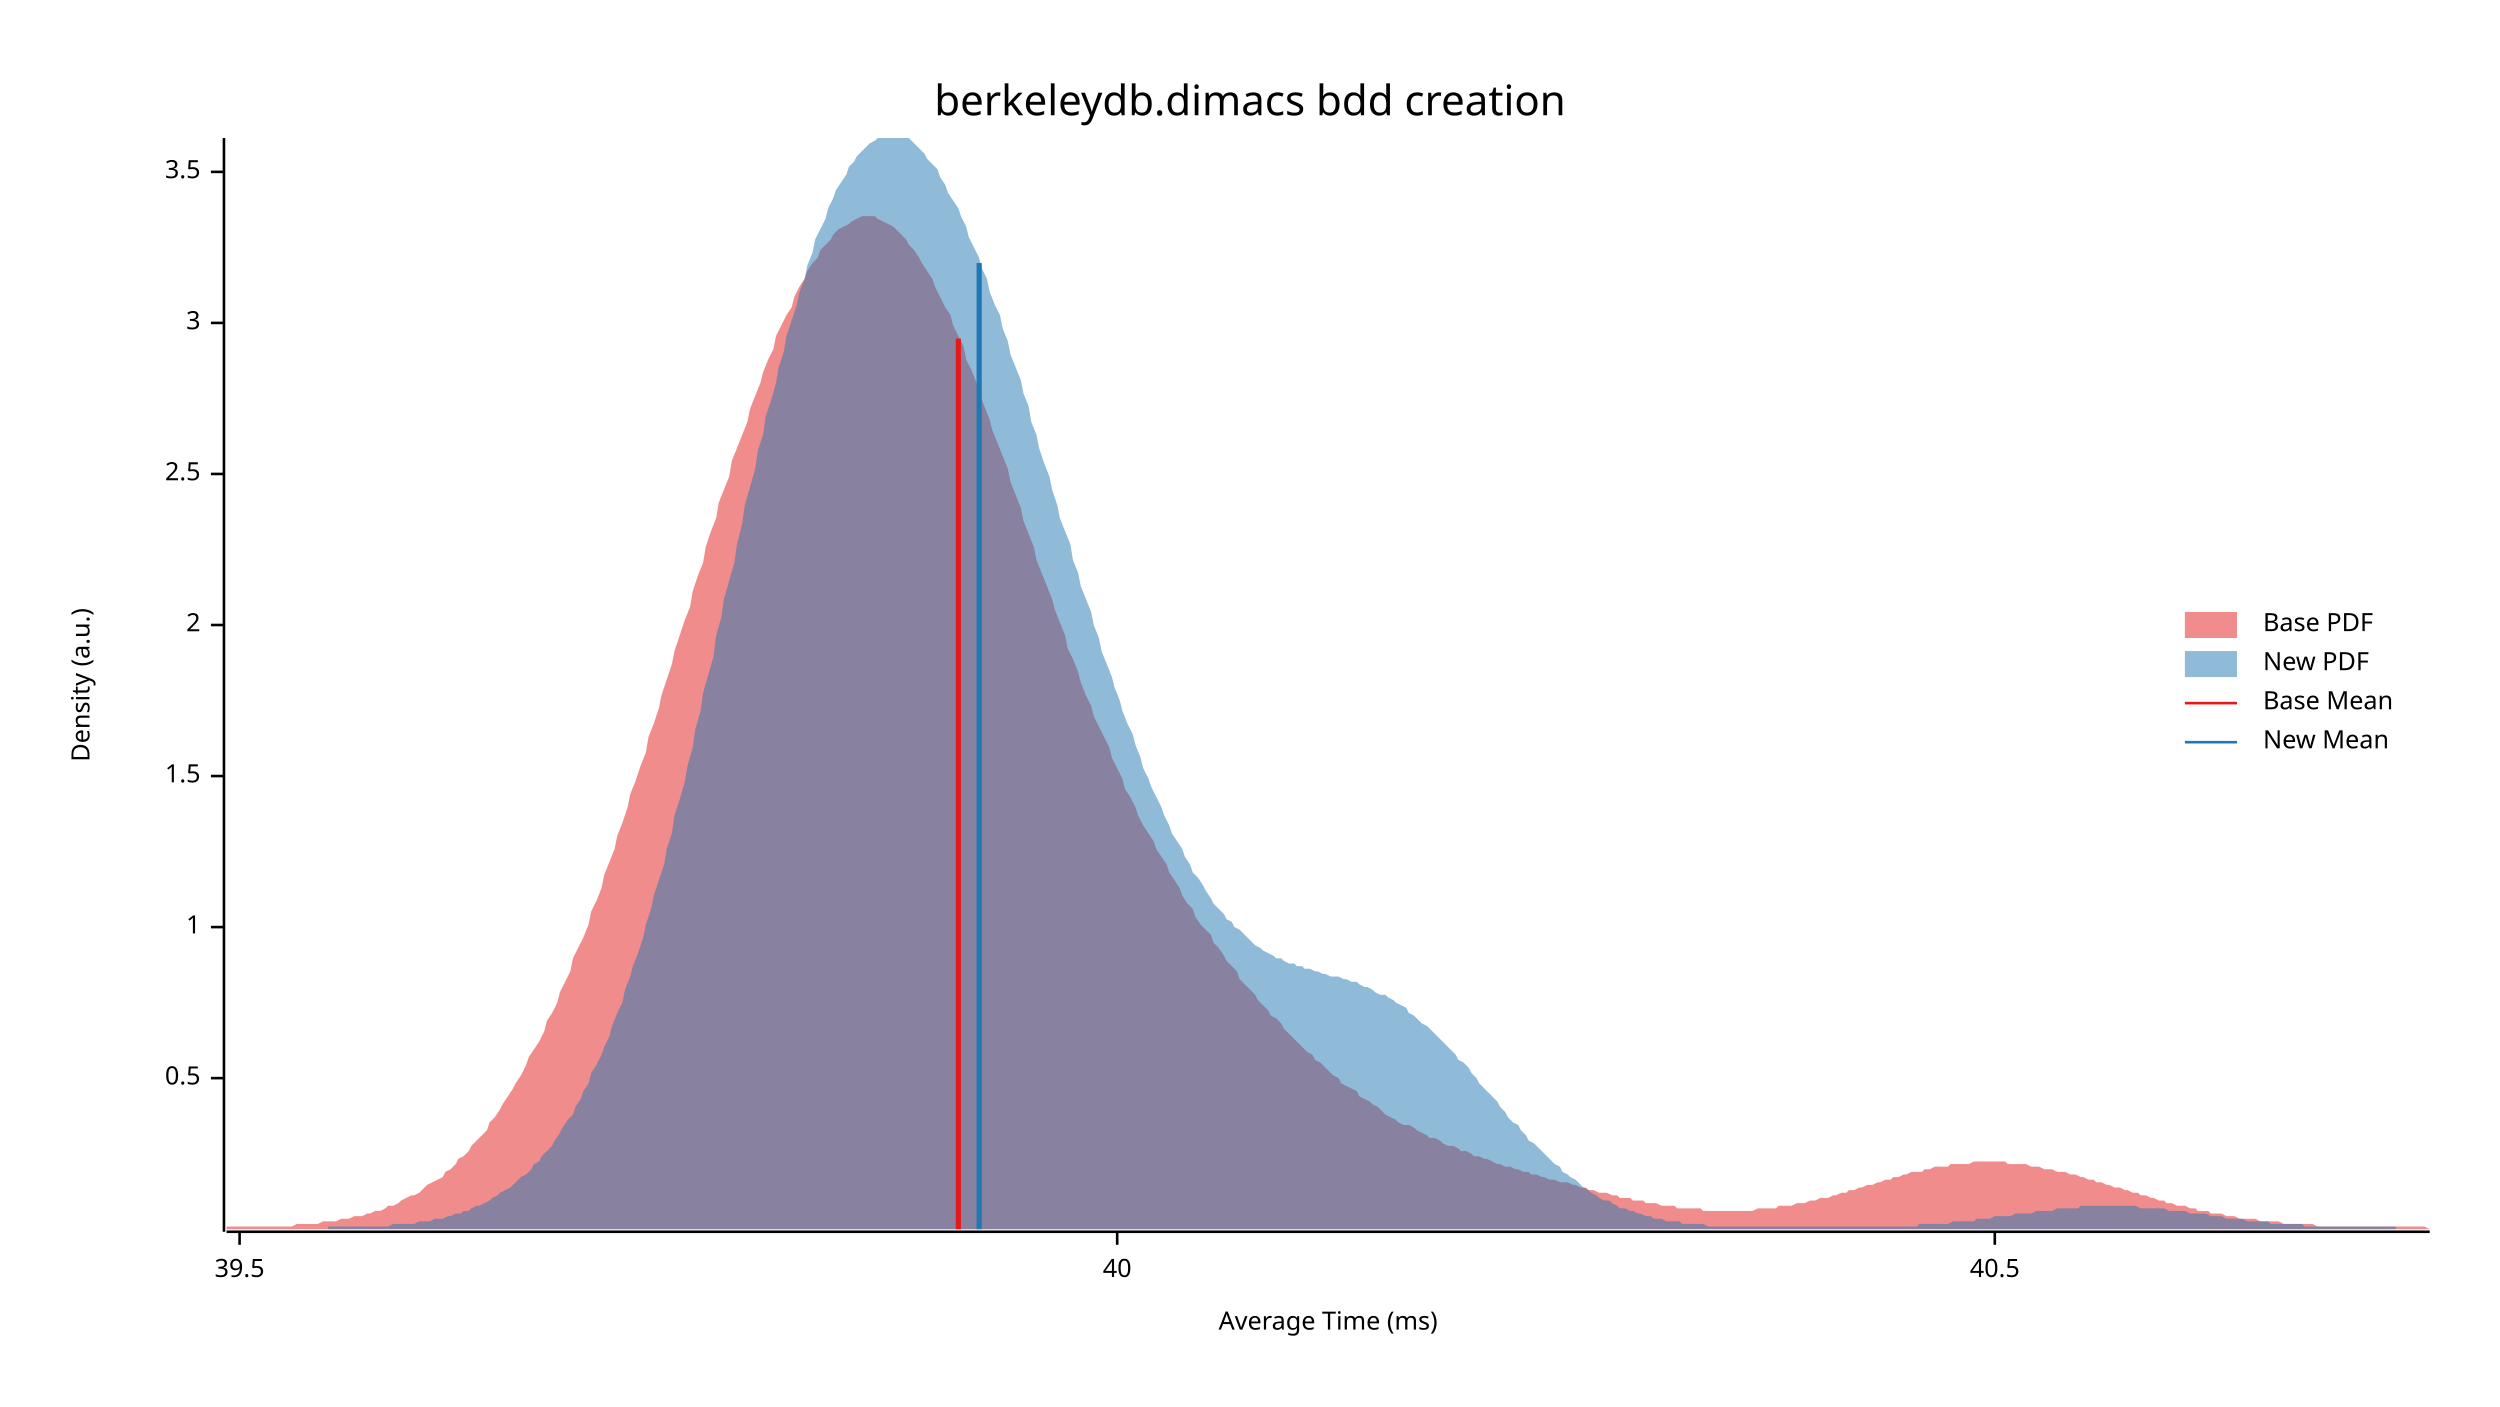
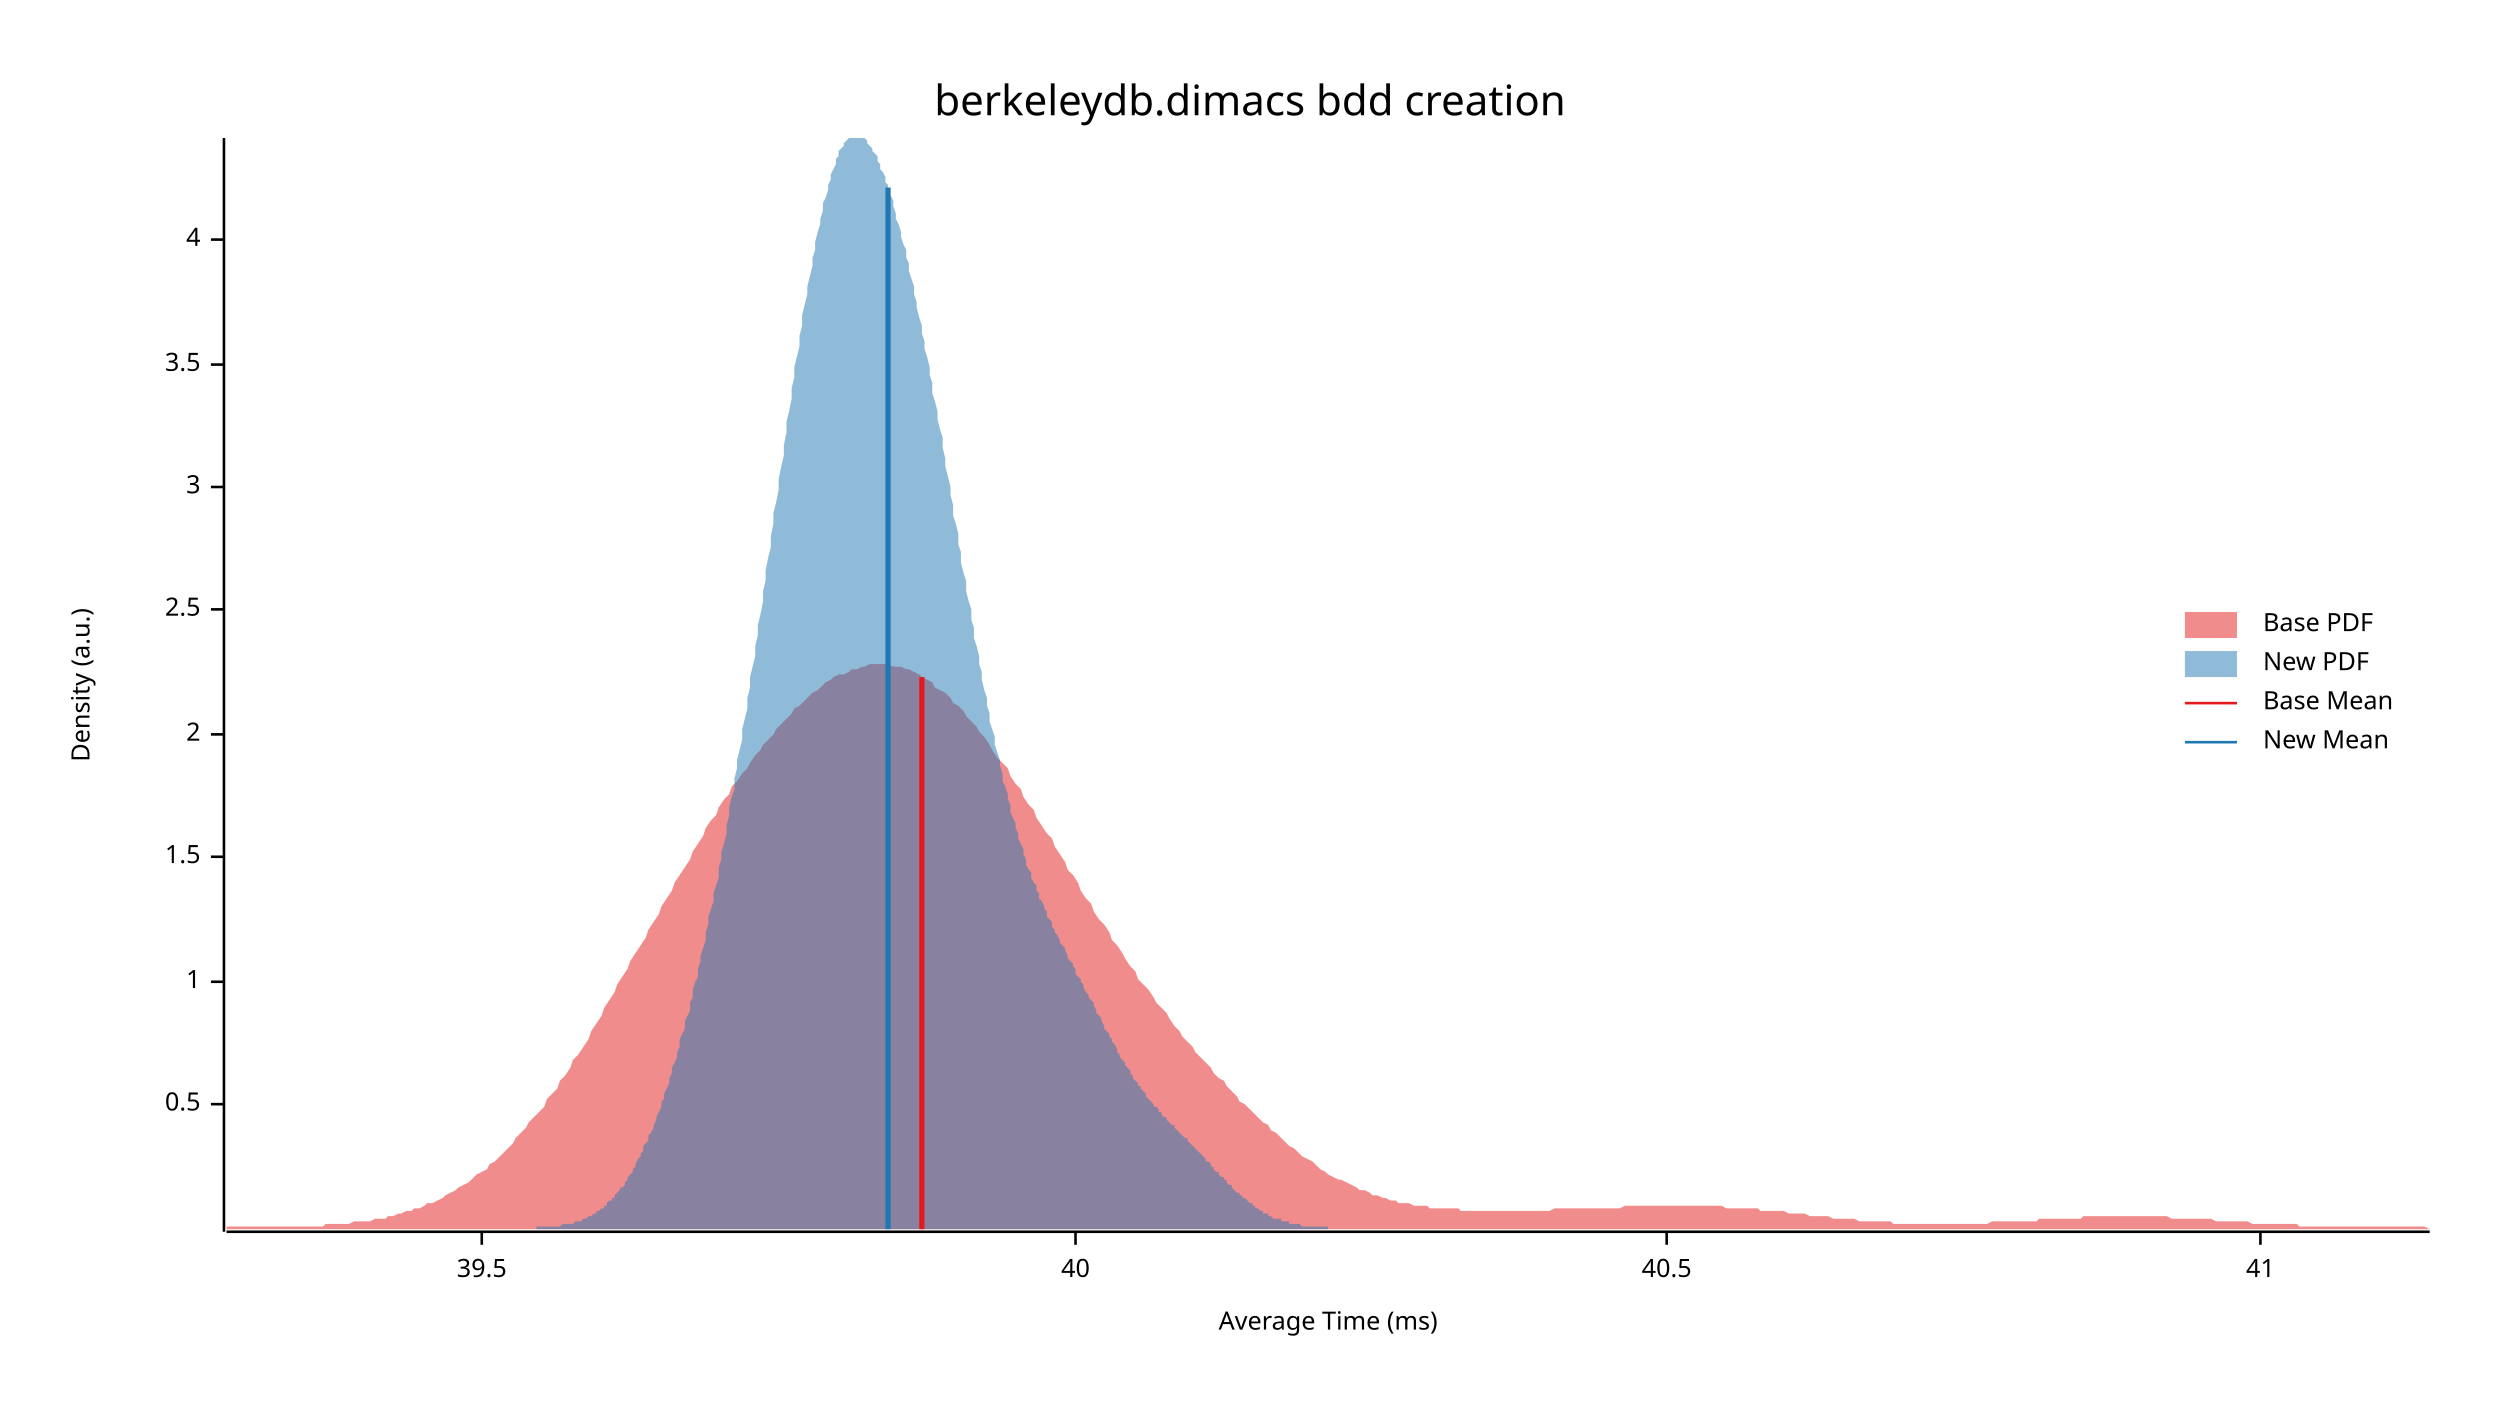
<svg xmlns="http://www.w3.org/2000/svg" width="960" height="540" viewBox="0 0 960 540">
  <text x="480" y="32" dy="0.76em" text-anchor="middle" font-family="sans-serif" font-size="16.129" opacity="1" fill="#000000">
berkeleydb.dimacs bdd creation
</text>
  <text x="27" y="263" dy="0.76em" text-anchor="middle" font-family="sans-serif" font-size="9.677" opacity="1" fill="#000000" transform="rotate(270, 27, 263)">
Density (a.u.)
</text>
  <text x="510" y="513" dy="-0.5ex" text-anchor="middle" font-family="sans-serif" font-size="9.677" opacity="1" fill="#000000">
Average Time (ms)
</text>
  <polyline fill="none" opacity="1" stroke="#000000" stroke-width="1" points="86,53 86,473 " />
-   <text x="77" y="414" dy="0.5ex" text-anchor="end" font-family="sans-serif" font-size="9.677" opacity="1" fill="#000000">
+   <text x="77" y="424" dy="0.5ex" text-anchor="end" font-family="sans-serif" font-size="9.677" opacity="1" fill="#000000">
0.5
</text>
-   <polyline fill="none" opacity="1" stroke="#000000" stroke-width="1" points="81,414 86,414 " />
-   <text x="77" y="356" dy="0.5ex" text-anchor="end" font-family="sans-serif" font-size="9.677" opacity="1" fill="#000000">
+   <polyline fill="none" opacity="1" stroke="#000000" stroke-width="1" points="81,424 86,424 " />
+   <text x="77" y="377" dy="0.5ex" text-anchor="end" font-family="sans-serif" font-size="9.677" opacity="1" fill="#000000">
1
</text>
-   <polyline fill="none" opacity="1" stroke="#000000" stroke-width="1" points="81,356 86,356 " />
-   <text x="77" y="298" dy="0.5ex" text-anchor="end" font-family="sans-serif" font-size="9.677" opacity="1" fill="#000000">
+   <polyline fill="none" opacity="1" stroke="#000000" stroke-width="1" points="81,377 86,377 " />
+   <text x="77" y="329" dy="0.5ex" text-anchor="end" font-family="sans-serif" font-size="9.677" opacity="1" fill="#000000">
1.5
</text>
-   <polyline fill="none" opacity="1" stroke="#000000" stroke-width="1" points="81,298 86,298 " />
-   <text x="77" y="240" dy="0.5ex" text-anchor="end" font-family="sans-serif" font-size="9.677" opacity="1" fill="#000000">
+   <polyline fill="none" opacity="1" stroke="#000000" stroke-width="1" points="81,329 86,329 " />
+   <text x="77" y="282" dy="0.5ex" text-anchor="end" font-family="sans-serif" font-size="9.677" opacity="1" fill="#000000">
2
</text>
-   <polyline fill="none" opacity="1" stroke="#000000" stroke-width="1" points="81,240 86,240 " />
-   <text x="77" y="182" dy="0.5ex" text-anchor="end" font-family="sans-serif" font-size="9.677" opacity="1" fill="#000000">
+   <polyline fill="none" opacity="1" stroke="#000000" stroke-width="1" points="81,282 86,282 " />
+   <text x="77" y="234" dy="0.5ex" text-anchor="end" font-family="sans-serif" font-size="9.677" opacity="1" fill="#000000">
2.5
</text>
-   <polyline fill="none" opacity="1" stroke="#000000" stroke-width="1" points="81,182 86,182 " />
-   <text x="77" y="124" dy="0.5ex" text-anchor="end" font-family="sans-serif" font-size="9.677" opacity="1" fill="#000000">
+   <polyline fill="none" opacity="1" stroke="#000000" stroke-width="1" points="81,234 86,234 " />
+   <text x="77" y="187" dy="0.5ex" text-anchor="end" font-family="sans-serif" font-size="9.677" opacity="1" fill="#000000">
3
</text>
-   <polyline fill="none" opacity="1" stroke="#000000" stroke-width="1" points="81,124 86,124 " />
-   <text x="77" y="66" dy="0.5ex" text-anchor="end" font-family="sans-serif" font-size="9.677" opacity="1" fill="#000000">
+   <polyline fill="none" opacity="1" stroke="#000000" stroke-width="1" points="81,187 86,187 " />
+   <text x="77" y="140" dy="0.5ex" text-anchor="end" font-family="sans-serif" font-size="9.677" opacity="1" fill="#000000">
3.5
</text>
-   <polyline fill="none" opacity="1" stroke="#000000" stroke-width="1" points="81,66 86,66 " />
+   <polyline fill="none" opacity="1" stroke="#000000" stroke-width="1" points="81,140 86,140 " />
+   <text x="77" y="92" dy="0.5ex" text-anchor="end" font-family="sans-serif" font-size="9.677" opacity="1" fill="#000000">
+ 4
+ </text>
+   <polyline fill="none" opacity="1" stroke="#000000" stroke-width="1" points="81,92 86,92 " />
  <polyline fill="none" opacity="1" stroke="#000000" stroke-width="1" points="87,473 933,473 " />
-   <text x="92" y="483" dy="0.76em" text-anchor="middle" font-family="sans-serif" font-size="9.677" opacity="1" fill="#000000">
+   <text x="185" y="483" dy="0.76em" text-anchor="middle" font-family="sans-serif" font-size="9.677" opacity="1" fill="#000000">
39.5
</text>
-   <polyline fill="none" opacity="1" stroke="#000000" stroke-width="1" points="92,473 92,478 " />
-   <text x="429" y="483" dy="0.76em" text-anchor="middle" font-family="sans-serif" font-size="9.677" opacity="1" fill="#000000">
+   <polyline fill="none" opacity="1" stroke="#000000" stroke-width="1" points="185,473 185,478 " />
+   <text x="413" y="483" dy="0.76em" text-anchor="middle" font-family="sans-serif" font-size="9.677" opacity="1" fill="#000000">
40
</text>
-   <polyline fill="none" opacity="1" stroke="#000000" stroke-width="1" points="429,473 429,478 " />
-   <text x="766" y="483" dy="0.76em" text-anchor="middle" font-family="sans-serif" font-size="9.677" opacity="1" fill="#000000">
+   <polyline fill="none" opacity="1" stroke="#000000" stroke-width="1" points="413,473 413,478 " />
+   <text x="640" y="483" dy="0.76em" text-anchor="middle" font-family="sans-serif" font-size="9.677" opacity="1" fill="#000000">
40.5
</text>
-   <polyline fill="none" opacity="1" stroke="#000000" stroke-width="1" points="766,473 766,478 " />
-   <polygon opacity="0.5" fill="#E31A1C" points="87,471 88,471 90,471 92,471 93,471 95,471 97,471 98,471 100,471 102,471 103,471 105,471 107,471 109,471 110,471 112,471 114,470 115,470 117,470 119,470 120,470 122,470 124,469 125,469 127,469 129,469 131,468 132,468 134,468 136,467 137,467 139,467 141,466 142,466 144,465 146,465 148,464 149,463 151,463 153,462 154,461 156,460 158,459 159,459 161,458 163,456 164,455 166,454 168,453 170,452 171,450 173,449 175,447 176,445 178,444 180,442 181,440 183,438 185,436 187,434 188,431 190,429 192,426 193,424 195,421 197,418 198,416 200,413 202,409 203,406 205,403 207,400 209,396 210,392 212,389 214,385 215,381 217,377 219,373 220,368 222,364 224,360 226,355 227,350 229,346 231,341 232,336 234,331 236,326 237,321 239,316 241,310 242,305 244,300 246,294 248,289 249,283 251,278 253,272 254,267 256,261 258,255 259,250 261,244 263,238 265,233 266,227 268,221 270,216 271,210 273,204 275,199 276,193 278,188 280,183 281,177 283,172 285,167 287,162 288,157 290,152 292,147 293,143 295,138 297,134 298,129 300,125 302,121 304,118 305,114 307,110 309,107 310,104 312,101 314,99 315,96 317,94 319,92 320,90 322,88 324,87 326,86 327,85 329,84 331,83 332,83 334,83 336,83 337,84 339,85 341,86 343,87 344,88 346,90 348,92 349,94 351,96 353,99 354,101 356,104 358,107 359,110 361,114 363,118 365,121 366,125 368,129 370,133 371,138 373,142 375,147 376,151 378,156 380,161 381,165 383,170 385,175 387,180 388,185 390,190 392,195 393,200 395,205 397,210 398,215 400,220 402,225 404,230 405,234 407,239 409,244 410,249 412,253 414,258 415,262 417,267 419,271 420,275 422,279 424,283 426,287 427,291 429,295 431,299 432,303 434,306 436,310 437,313 439,317 441,320 443,323 444,326 446,329 448,332 449,335 451,338 453,341 454,344 456,347 458,349 459,352 461,355 463,357 465,359 466,362 468,364 470,367 471,369 473,371 475,373 476,376 478,378 480,380 482,382 483,384 485,386 487,388 488,390 490,391 492,393 493,395 495,397 497,399 498,400 500,402 502,404 504,405 505,407 507,408 509,410 510,411 512,413 514,414 515,416 517,417 519,418 521,419 522,421 524,422 526,423 527,424 529,425 531,427 532,428 534,429 536,430 537,431 539,432 541,432 543,433 544,434 546,435 548,436 549,437 551,437 553,438 554,439 556,440 558,440 560,441 561,442 563,442 565,443 566,444 568,444 570,445 571,445 573,446 575,447 576,447 578,448 580,448 582,449 583,449 585,450 587,450 588,451 590,451 592,452 593,452 595,453 597,453 599,454 600,454 602,454 604,455 605,455 607,456 609,456 610,457 612,457 614,458 615,458 617,458 619,459 621,459 622,460 624,460 626,460 627,461 629,461 631,461 632,462 634,462 636,462 638,463 639,463 641,463 643,463 644,464 646,464 648,464 649,464 651,464 653,464 654,465 656,465 658,465 660,465 661,465 663,465 665,465 666,465 668,465 670,465 671,465 673,465 675,464 676,464 678,464 680,464 682,464 683,463 685,463 687,463 688,463 690,462 692,462 693,462 695,461 697,461 699,460 700,460 702,460 704,459 705,459 707,458 709,458 710,457 712,457 714,456 715,456 717,455 719,455 721,454 722,454 724,453 726,453 727,452 729,452 731,451 732,451 734,450 736,450 738,450 739,449 741,449 743,448 744,448 746,448 748,448 749,447 751,447 753,447 754,447 756,447 758,446 760,446 761,446 763,446 765,446 766,446 768,446 770,446 771,447 773,447 775,447 777,447 778,447 780,448 782,448 783,448 785,449 787,449 788,449 790,450 792,450 793,450 795,451 797,451 799,452 800,452 802,453 804,453 805,454 807,454 809,455 810,455 812,456 814,456 816,457 817,457 819,458 821,458 822,459 824,459 826,460 827,460 829,461 831,461 832,462 834,462 836,463 838,463 839,463 841,464 843,464 844,465 846,465 848,465 849,466 851,466 853,466 855,467 856,467 858,467 860,468 861,468 863,468 865,468 866,468 868,469 870,469 871,469 873,469 875,469 877,470 878,470 880,470 882,470 883,470 885,470 887,470 888,470 890,471 892,471 894,471 895,471 897,471 899,471 900,471 902,471 904,471 905,471 907,471 909,471 910,471 912,471 914,471 916,471 917,471 919,471 921,471 922,471 924,471 926,471 927,471 929,471 931,471 933,472 933,472 87,472 " />
-   <polygon opacity="0.5" fill="#1F78B4" points="126,471 127,471 129,471 130,471 132,471 134,471 135,471 137,471 138,471 140,471 141,471 143,471 145,471 146,471 148,471 149,471 151,470 153,470 154,470 156,470 157,470 159,470 161,469 162,469 164,469 165,469 167,468 169,468 170,468 172,467 173,467 175,466 177,466 178,465 180,465 181,464 183,463 184,463 186,462 188,461 189,460 191,459 192,458 194,457 196,456 197,455 199,453 200,452 202,451 204,449 205,447 207,446 208,444 210,442 212,440 213,438 215,435 216,433 218,430 220,428 221,425 223,422 224,419 226,416 227,412 229,409 231,405 232,402 234,398 235,394 237,389 239,385 240,380 242,375 243,371 245,366 247,360 248,355 250,349 251,344 253,338 255,332 256,326 258,320 259,313 261,307 263,300 264,294 266,287 267,280 269,273 270,266 272,259 274,252 275,244 277,237 278,230 280,223 282,216 283,209 285,201 286,194 288,187 290,180 291,173 293,167 294,160 296,154 298,147 299,141 301,135 302,129 304,123 306,117 307,112 309,107 310,102 312,97 313,92 315,88 317,84 318,80 320,76 321,73 323,70 325,67 326,64 328,62 329,60 331,58 333,56 334,55 336,54 337,53 339,53 341,53 342,53 344,53 345,53 347,53 349,53 350,54 352,56 353,57 355,59 356,61 358,63 360,65 361,68 363,71 364,74 366,77 368,80 369,83 371,87 372,91 374,95 376,99 377,103 379,107 380,112 382,117 384,121 385,126 387,131 388,136 390,141 392,146 393,151 395,156 396,162 398,167 399,172 401,178 403,183 404,188 406,194 407,199 409,204 411,209 412,215 414,220 415,225 417,230 419,235 420,240 422,245 423,250 425,255 427,260 428,264 430,269 431,273 433,278 435,282 436,286 438,291 439,295 441,299 442,302 444,306 446,310 447,313 449,317 450,320 452,323 454,326 455,329 457,332 458,335 460,337 462,340 463,342 465,345 466,347 468,349 470,351 471,353 473,354 474,356 476,357 478,359 479,360 481,362 482,363 484,364 485,365 487,366 489,367 490,368 492,368 493,369 495,370 497,370 498,371 500,371 501,372 503,372 505,373 506,373 508,374 509,374 511,375 513,375 514,375 516,376 517,376 519,377 521,377 522,378 524,379 525,379 527,380 528,381 530,382 532,382 533,383 535,384 536,385 538,386 540,387 541,389 543,390 544,391 546,393 548,394 549,395 551,397 552,398 554,400 556,402 557,403 559,405 560,407 562,408 564,410 565,412 567,414 568,416 570,418 571,419 573,421 575,423 576,425 578,427 579,429 581,431 583,432 584,434 586,436 587,438 589,439 591,441 592,442 594,444 595,445 597,447 599,448 600,450 602,451 603,452 605,453 607,455 608,456 610,457 611,458 613,459 614,460 616,461 618,461 619,462 621,463 622,464 624,464 626,465 627,465 629,466 630,466 632,467 634,467 635,468 637,468 638,468 640,469 642,469 643,469 645,469 646,470 648,470 650,470 651,470 653,470 654,470 656,471 657,471 659,471 661,471 662,471 664,471 665,471 667,471 669,471 670,471 672,471 673,471 675,471 677,471 678,471 680,471 681,471 683,471 685,471 686,471 688,471 689,471 691,471 693,471 694,471 696,471 697,471 699,471 700,471 702,471 704,471 705,471 707,471 708,471 710,471 712,471 713,471 715,471 716,471 718,471 720,471 721,471 723,471 724,471 726,471 728,471 729,471 731,471 732,471 734,471 736,471 737,470 739,470 740,470 742,470 743,470 745,470 747,470 748,470 750,469 751,469 753,469 755,469 756,469 758,469 759,468 761,468 763,468 764,468 766,467 767,467 769,467 771,467 772,467 774,466 775,466 777,466 779,466 780,466 782,465 783,465 785,465 786,465 788,465 790,464 791,464 793,464 794,464 796,464 798,464 799,463 801,463 802,463 804,463 806,463 807,463 809,463 810,463 812,463 814,463 815,463 817,463 818,463 820,463 822,464 823,464 825,464 826,464 828,464 829,464 831,464 833,465 834,465 836,465 837,465 839,465 841,466 842,466 844,466 845,466 847,466 849,467 850,467 852,467 853,467 855,468 857,468 858,468 860,468 861,468 863,469 865,469 866,469 868,469 869,469 871,469 872,470 874,470 876,470 877,470 879,470 880,470 882,470 884,470 885,471 887,471 888,471 890,471 892,471 893,471 895,471 896,471 898,471 900,471 901,471 903,471 904,471 906,471 908,471 909,471 911,471 912,471 914,471 915,471 917,471 919,471 920,471 920,472 126,472 " />
-   <polyline fill="none" opacity="1" stroke="#E31A1C" stroke-width="2" points="368,472 368,130 " />
-   <polyline fill="none" opacity="1" stroke="#1F78B4" stroke-width="2" points="376,472 376,101 " />
+   <polyline fill="none" opacity="1" stroke="#000000" stroke-width="1" points="640,473 640,478 " />
+   <text x="868" y="483" dy="0.76em" text-anchor="middle" font-family="sans-serif" font-size="9.677" opacity="1" fill="#000000">
+ 41
+ </text>
+   <polyline fill="none" opacity="1" stroke="#000000" stroke-width="1" points="868,473 868,478 " />
+   <polygon opacity="0.5" fill="#E31A1C" points="87,471 88,471 90,471 92,471 93,471 95,471 97,471 98,471 100,471 102,471 103,471 105,471 107,471 109,471 110,471 112,471 114,471 115,471 117,471 119,471 120,471 122,471 124,471 125,470 127,470 129,470 131,470 132,470 134,470 136,469 137,469 139,469 141,469 142,469 144,468 146,468 148,468 149,467 151,467 153,466 154,466 156,465 158,465 159,464 161,464 163,463 164,462 166,462 168,461 170,460 171,459 173,458 175,457 176,456 178,455 180,454 181,453 183,451 185,450 187,449 188,447 190,446 192,444 193,443 195,441 197,439 198,437 200,435 202,433 203,431 205,429 207,427 209,425 210,422 212,420 214,418 215,415 217,413 219,410 220,407 222,405 224,402 226,399 227,396 229,393 231,390 232,387 234,384 236,381 237,378 239,375 241,372 242,369 244,366 246,363 248,360 249,357 251,354 253,351 254,348 256,345 258,342 259,339 261,336 263,333 265,330 266,327 268,324 270,321 271,318 273,315 275,313 276,310 278,307 280,305 281,302 283,300 285,297 287,295 288,293 290,290 292,288 293,286 295,284 297,282 298,280 300,278 302,276 304,274 305,272 307,271 309,269 310,268 312,266 314,265 315,264 317,262 319,261 320,260 322,259 324,259 326,258 327,257 329,257 331,256 332,256 334,255 336,255 337,255 339,255 341,255 343,256 344,256 346,256 348,257 349,257 351,258 353,259 354,260 356,261 358,262 359,264 361,265 363,266 365,268 366,270 368,271 370,273 371,275 373,277 375,279 376,281 378,283 380,286 381,288 383,291 385,293 387,295 388,298 390,301 392,303 393,306 395,309 397,311 398,314 400,317 402,320 404,322 405,325 407,328 409,331 410,334 412,336 414,339 415,342 417,345 419,347 420,350 422,353 424,355 426,358 427,361 429,363 431,366 432,368 434,371 436,373 437,376 439,378 441,380 443,383 444,385 446,387 448,389 449,391 451,394 453,396 454,398 456,400 458,402 459,404 461,406 463,408 465,410 466,412 468,414 470,415 471,417 473,419 475,421 476,423 478,424 480,426 482,428 483,429 485,431 487,432 488,434 490,435 492,437 493,438 495,440 497,441 498,442 500,444 502,445 504,446 505,447 507,449 509,450 510,451 512,452 514,453 515,453 517,454 519,455 521,456 522,457 524,457 526,458 527,459 529,459 531,460 532,460 534,461 536,461 537,462 539,462 541,462 543,463 544,463 546,463 548,463 549,464 551,464 553,464 554,464 556,464 558,464 560,464 561,465 563,465 565,465 566,465 568,465 570,465 571,465 573,465 575,465 576,465 578,465 580,465 582,465 583,465 585,465 587,465 588,465 590,465 592,465 593,465 595,465 597,464 599,464 600,464 602,464 604,464 605,464 607,464 609,464 610,464 612,464 614,464 615,464 617,464 619,464 621,464 622,464 624,463 626,463 627,463 629,463 631,463 632,463 634,463 636,463 638,463 639,463 641,463 643,463 644,463 646,463 648,463 649,463 651,463 653,463 654,463 656,463 658,463 660,463 661,463 663,464 665,464 666,464 668,464 670,464 671,464 673,464 675,464 676,465 678,465 680,465 682,465 683,465 685,465 687,466 688,466 690,466 692,466 693,466 695,467 697,467 699,467 700,467 702,467 704,468 705,468 707,468 709,468 710,468 712,468 714,469 715,469 717,469 719,469 721,469 722,469 724,469 726,469 727,470 729,470 731,470 732,470 734,470 736,470 738,470 739,470 741,470 743,470 744,470 746,470 748,470 749,470 751,470 753,470 754,470 756,470 758,470 760,470 761,470 763,470 765,469 766,469 768,469 770,469 771,469 773,469 775,469 777,469 778,469 780,469 782,469 783,468 785,468 787,468 788,468 790,468 792,468 793,468 795,468 797,468 799,468 800,467 802,467 804,467 805,467 807,467 809,467 810,467 812,467 814,467 816,467 817,467 819,467 821,467 822,467 824,467 826,467 827,467 829,467 831,467 832,467 834,468 836,468 838,468 839,468 841,468 843,468 844,468 846,468 848,468 849,468 851,469 853,469 855,469 856,469 858,469 860,469 861,469 863,469 865,470 866,470 868,470 870,470 871,470 873,470 875,470 877,470 878,470 880,470 882,470 883,471 885,471 887,471 888,471 890,471 892,471 894,471 895,471 897,471 899,471 900,471 902,471 904,471 905,471 907,471 909,471 910,471 912,471 914,471 916,471 917,471 919,471 921,471 922,471 924,471 926,471 927,471 929,471 931,471 933,472 933,472 87,472 " />
+   <polygon opacity="0.5" fill="#1F78B4" points="206,471 207,471 207,471 208,471 208,471 209,471 210,471 210,471 211,471 211,471 212,471 213,471 213,471 214,471 215,471 215,471 216,470 216,470 217,470 218,470 218,470 219,470 219,470 220,470 221,469 221,469 222,469 222,469 223,469 224,468 224,468 225,468 225,468 226,467 227,467 227,467 228,466 229,466 229,465 230,465 230,465 231,464 232,464 232,463 233,463 233,462 234,461 235,461 235,460 236,460 236,459 237,458 238,457 238,456 239,456 240,455 240,454 241,453 241,452 242,451 243,450 243,449 244,448 244,447 245,445 246,444 246,443 247,442 247,440 248,439 249,438 249,436 250,435 251,433 251,432 252,430 252,429 253,427 254,425 254,423 255,422 255,420 256,418 257,416 257,414 258,412 258,410 259,408 260,406 260,404 261,402 261,399 262,397 263,395 263,392 264,390 265,388 265,385 266,383 266,380 267,377 268,375 268,372 269,369 269,367 270,364 271,361 271,358 272,355 272,352 273,349 274,346 274,343 275,340 276,337 276,333 277,330 277,327 278,324 279,320 279,317 280,313 280,310 281,306 282,303 282,299 283,295 283,292 284,288 285,284 285,280 286,276 287,272 287,268 288,264 288,260 289,256 290,252 290,248 291,244 291,240 292,236 293,231 293,227 294,223 294,219 295,214 296,210 296,206 297,201 297,197 298,193 299,188 299,184 300,179 301,175 301,171 302,166 302,162 303,158 304,153 304,149 305,145 305,141 306,137 307,133 307,129 308,125 308,121 309,117 310,113 310,110 311,106 312,102 312,99 313,96 313,93 314,89 315,86 315,84 316,81 316,78 317,76 318,73 318,71 319,69 319,67 320,65 321,63 321,61 322,60 322,58 323,57 324,56 324,55 325,54 326,53 326,53 327,53 327,53 328,53 329,53 329,53 330,53 330,53 331,53 332,53 332,53 333,54 333,55 334,56 335,57 335,58 336,59 337,60 337,62 338,63 338,65 339,66 340,68 340,70 341,71 341,73 342,75 343,77 343,79 344,82 344,84 345,86 346,89 346,91 347,94 348,96 348,99 349,101 349,104 350,107 351,110 351,113 352,116 352,118 353,122 354,125 354,128 355,131 355,134 356,137 357,141 357,144 358,147 358,151 359,154 360,158 360,161 361,165 362,168 362,172 363,176 363,179 364,183 365,187 365,190 366,194 366,198 367,201 368,205 368,209 369,212 369,216 370,220 371,223 371,227 372,231 373,234 373,238 374,241 374,245 375,248 376,252 376,255 377,258 377,261 378,265 379,268 379,271 380,274 380,277 381,280 382,283 382,286 383,289 384,292 384,294 385,297 385,300 386,302 387,305 387,307 388,309 388,312 389,314 390,316 390,318 391,320 391,322 392,324 393,326 393,328 394,330 394,332 395,334 396,335 396,337 397,339 398,340 398,342 399,343 399,345 400,346 401,348 401,349 402,350 402,352 403,353 404,354 404,356 405,357 405,358 406,359 407,361 407,362 408,363 409,364 409,365 410,367 410,368 411,369 412,370 412,371 413,372 413,374 414,375 415,376 415,377 416,378 416,379 417,381 418,382 418,383 419,384 420,385 420,386 421,388 421,389 422,390 423,391 423,392 424,394 424,395 425,396 426,397 426,398 427,399 427,400 428,401 429,403 429,404 430,405 430,406 431,407 432,408 432,409 433,410 434,411 434,412 435,413 435,414 436,415 437,416 437,417 438,417 438,418 439,419 440,420 440,421 441,422 441,422 442,423 443,424 443,425 444,425 445,426 445,427 446,427 446,428 447,429 448,429 448,430 449,431 449,431 450,432 451,432 451,433 452,434 452,434 453,435 454,436 454,436 455,437 456,437 456,438 457,439 457,439 458,440 459,441 459,441 460,442 460,442 461,443 462,444 462,444 463,445 463,446 464,446 465,447 465,448 466,448 466,449 467,450 468,450 468,451 469,452 470,452 470,453 471,453 471,454 472,455 473,455 473,456 474,457 474,457 475,458 476,458 476,459 477,459 477,460 478,460 479,461 479,461 480,462 481,462 481,463 482,463 482,464 483,464 484,465 484,465 485,465 485,466 486,466 487,466 487,467 488,467 488,467 489,468 490,468 490,468 491,468 492,468 492,469 493,469 493,469 494,469 495,469 495,470 496,470 496,470 497,470 498,470 498,470 499,470 499,470 500,471 501,471 501,471 502,471 502,471 503,471 504,471 504,471 505,471 506,471 506,471 507,471 507,471 508,471 509,471 509,471 510,471 510,471 510,472 206,472 " />
+   <polyline fill="none" opacity="1" stroke="#E31A1C" stroke-width="2" points="354,472 354,260 " />
+   <polyline fill="none" opacity="1" stroke="#1F78B4" stroke-width="2" points="341,472 341,72 " />
  <text x="869" y="235" dy="0.76em" text-anchor="start" font-family="sans-serif" font-size="9.677" opacity="1" fill="#000000">
Base PDF
</text>
  <text x="869" y="250" dy="0.76em" text-anchor="start" font-family="sans-serif" font-size="9.677" opacity="1" fill="#000000">
New PDF
</text>
  <text x="869" y="265" dy="0.76em" text-anchor="start" font-family="sans-serif" font-size="9.677" opacity="1" fill="#000000">
Base Mean
</text>
  <text x="869" y="280" dy="0.76em" text-anchor="start" font-family="sans-serif" font-size="9.677" opacity="1" fill="#000000">
New Mean
</text>
  <rect x="839" y="235" width="20" height="10" opacity="0.5" fill="#E31A1C" stroke="none" />
  <rect x="839" y="250" width="20" height="10" opacity="0.5" fill="#1F78B4" stroke="none" />
  <polyline fill="none" opacity="1" stroke="#E31A1C" stroke-width="1" points="839,270 859,270 " />
  <polyline fill="none" opacity="1" stroke="#1F78B4" stroke-width="1" points="839,285 859,285 " />
</svg>
